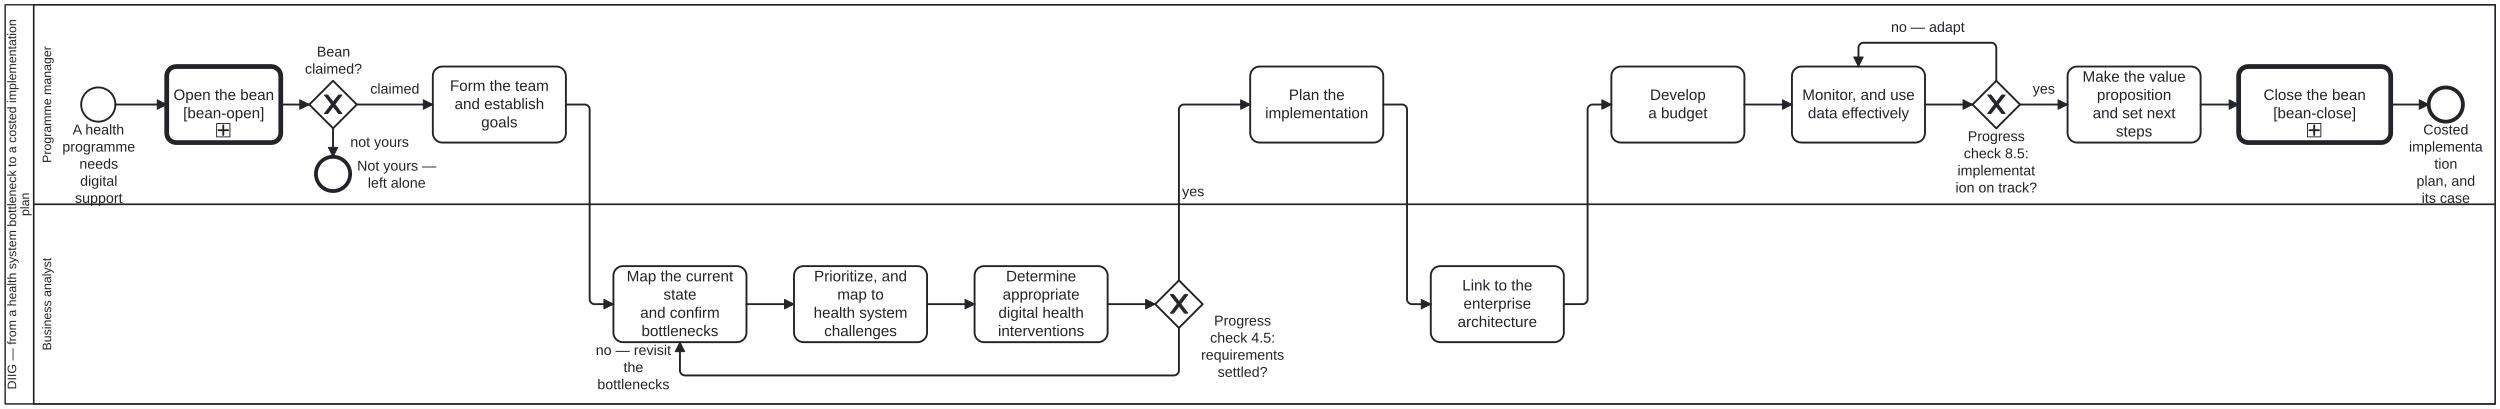
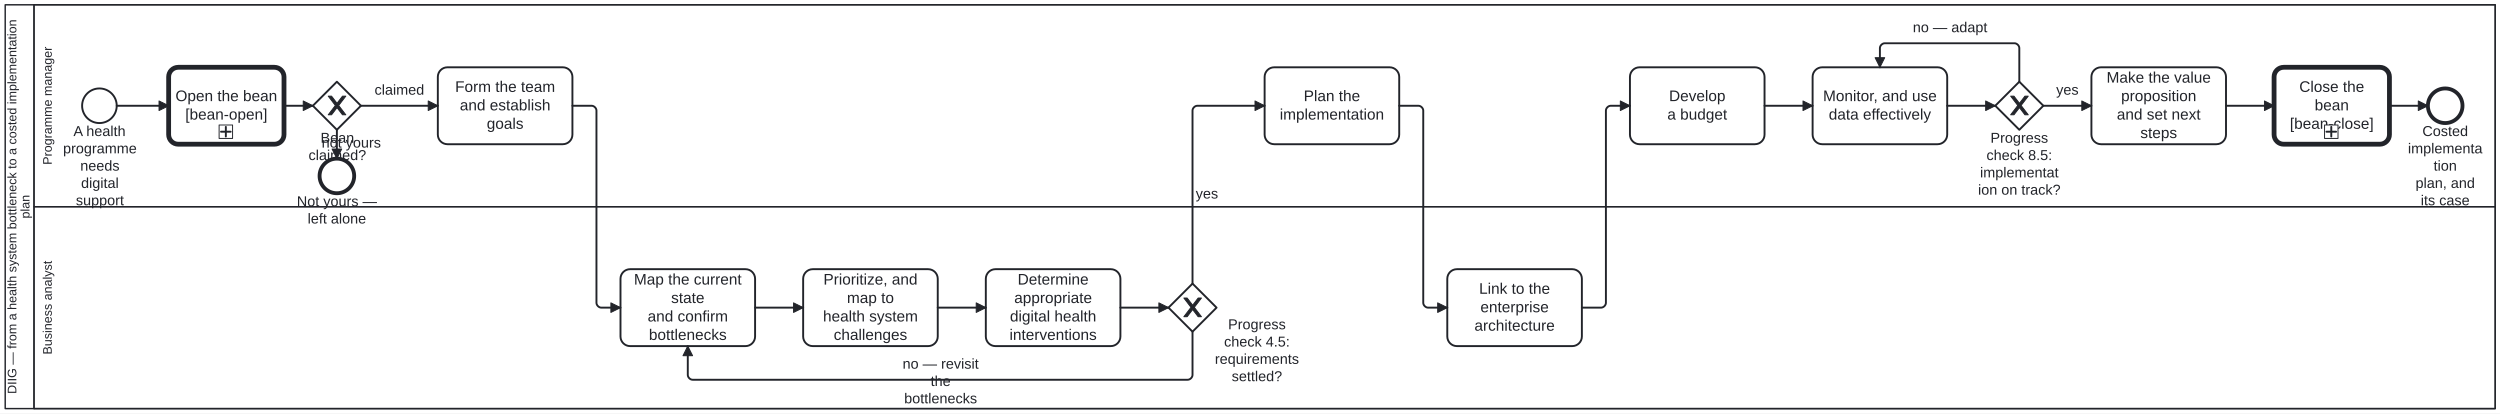
- <svg xmlns="http://www.w3.org/2000/svg" width="100%" style="max-width:100%;height:auto" viewBox="154.587 75 2630.413 430" version="1.1">
-   <rect x="154.587" y="75" width="2630.413" height="430" fill="#ffffff" />
+ <svg xmlns="http://www.w3.org/2000/svg" width="100%" style="max-width:100%;height:auto" viewBox="154.587 75 2600.413 430" version="1.1">
+   <rect x="154.587" y="75" width="2600.413" height="430" fill="#ffffff" />
  <g class="djs-group">
    <g class="djs-element djs-shape" data-element-id="Participant_Process_DIIG" style="display: block;" transform="matrix(1 0 0 1 160 80)">
      <g class="djs-visual">
-         <rect x="0" y="0" width="2620" height="420" rx="0" ry="0" style="stroke-linecap: round; stroke-linejoin: round; stroke: rgb(34, 36, 42); stroke-width: 1.5px; fill: white; fill-opacity: 0.95;" />
+         <rect x="0" y="0" width="2590" height="420" rx="0" ry="0" style="stroke-linecap: round; stroke-linejoin: round; stroke: rgb(34, 36, 42); stroke-width: 1.5px; fill: white; fill-opacity: 0.95;" />
        <path style="fill: none; stroke-linecap: round; stroke-linejoin: round; stroke: rgb(34, 36, 42); stroke-width: 1.5px;" d="M30,0L30,420" />
        <text lineHeight="1.05" class="djs-label" transform="matrix(-1.83697e-16 -1 1 -1.83697e-16 0 420)" style="font-family: Arial, sans-serif; font-size: 13px; font-weight: normal; fill: rgb(34, 36, 42);">
          <tspan x="15.273" y="11.588">DIIG — from a health system bottleneck to a costed implementation </tspan>
          <tspan x="197.711" y="25.238">plan</tspan>
        </text>
      </g>
-       <rect class="djs-hit djs-hit-all" x="0" y="0" width="2620" height="420" style="fill: none; stroke-opacity: 0; stroke: white; stroke-width: 15px;" />
+       <rect class="djs-hit djs-hit-all" x="0" y="0" width="2590" height="420" style="fill: none; stroke-opacity: 0; stroke: white; stroke-width: 15px;" />
    </g>
    <g class="djs-children">
      <g class="djs-group">
        <g class="djs-element djs-shape" data-element-id="Lane_BusinessAnalyst" style="display: block;" transform="matrix(1 0 0 1 190 290)">
          <g class="djs-visual">
-             <rect x="0" y="0" width="2590" height="210" rx="0" ry="0" style="stroke-linecap: round; stroke-linejoin: round; stroke: rgb(34, 36, 42); stroke-width: 1.5px; fill: white; fill-opacity: 0.25;" />
+             <rect x="0" y="0" width="2560" height="210" rx="0" ry="0" style="stroke-linecap: round; stroke-linejoin: round; stroke: rgb(34, 36, 42); stroke-width: 1.5px; fill: white; fill-opacity: 0.25;" />
            <text lineHeight="1.05" class="djs-label" transform="matrix(-1.83697e-16 -1 1 -1.83697e-16 0 210)" style="font-family: Arial, sans-serif; font-size: 13px; font-weight: normal; fill: rgb(34, 36, 42);">
              <tspan x="56.225" y="18.413">Business analyst</tspan>
            </text>
          </g>
-           <rect class="djs-hit djs-hit-all" x="0" y="0" width="2590" height="210" style="fill: none; stroke-opacity: 0; stroke: white; stroke-width: 15px;" />
+           <rect class="djs-hit djs-hit-all" x="0" y="0" width="2560" height="210" style="fill: none; stroke-opacity: 0; stroke: white; stroke-width: 15px;" />
        </g>
      </g>
      <g class="djs-group">
        <g class="djs-element djs-shape" data-element-id="Lane_ProgrammeManager" style="display: block;" transform="matrix(1 0 0 1 190 80)">
          <g class="djs-visual">
-             <rect x="0" y="0" width="2590" height="210" rx="0" ry="0" style="stroke-linecap: round; stroke-linejoin: round; stroke: rgb(34, 36, 42); stroke-width: 1.5px; fill: white; fill-opacity: 0.25;" />
+             <rect x="0" y="0" width="2560" height="210" rx="0" ry="0" style="stroke-linecap: round; stroke-linejoin: round; stroke: rgb(34, 36, 42); stroke-width: 1.5px; fill: white; fill-opacity: 0.25;" />
            <text lineHeight="1.05" class="djs-label" transform="matrix(-1.83697e-16 -1 1 -1.83697e-16 0 210)" style="font-family: Arial, sans-serif; font-size: 13px; font-weight: normal; fill: rgb(34, 36, 42);">
              <tspan x="43.586" y="18.413">Programme manager</tspan>
            </text>
          </g>
-           <rect class="djs-hit djs-hit-all" x="0" y="0" width="2590" height="210" style="fill: none; stroke-opacity: 0; stroke: white; stroke-width: 15px;" />
+           <rect class="djs-hit djs-hit-all" x="0" y="0" width="2560" height="210" style="fill: none; stroke-opacity: 0; stroke: white; stroke-width: 15px;" />
        </g>
      </g>
      <g class="djs-group">
        <g class="djs-element djs-shape" data-element-id="Start_Process_DIIG" style="display: block;" transform="matrix(1 0 0 1 240 167)">
          <g class="djs-visual">
            <circle cx="18" cy="18" r="18" style="stroke-linecap: round; stroke-linejoin: round; stroke: rgb(34, 36, 42); stroke-width: 2px; fill: white; fill-opacity: 0.95;" />
          </g>
          <rect class="djs-hit djs-hit-all" x="0" y="0" width="36" height="36" style="fill: none; stroke-opacity: 0; stroke: white; stroke-width: 15px;" />
        </g>
      </g>
      <g class="djs-group">
        <g class="djs-element djs-shape" data-element-id="Start_Process_DIIG_label" style="display: block;" transform="matrix(1 0 0 1 216 203)">
          <g class="djs-visual">
            <text lineHeight="1.2" class="djs-label" style="font-family: Arial, sans-serif; font-size: 15px; font-weight: normal; fill: rgb(34, 36, 42);">
              <tspan x="14.979" y="13.5">A health </tspan>
              <tspan x="4.154" y="31.5">programme</tspan>
              <tspan x="22.065" y="49.5">needs </tspan>
              <tspan x="22.904" y="67.5">digital </tspan>
              <tspan x="17.484" y="85.5">support</tspan>
            </text>
          </g>
          <rect class="djs-hit djs-hit-all" x="0" y="0" width="85" height="72" style="fill: none; stroke-opacity: 0; stroke: white; stroke-width: 15px;" />
        </g>
      </g>
      <g class="djs-group">
        <g class="djs-element djs-shape" data-element-id="A_FormTeam" style="display: block;" transform="matrix(1 0 0 1 610 145)">
          <g class="djs-visual">
            <rect x="0" y="0" width="140" height="80" rx="10" ry="10" style="stroke-linecap: round; stroke-linejoin: round; stroke: rgb(34, 36, 42); stroke-width: 2px; fill: white; fill-opacity: 0.95;" />
            <text lineHeight="1.2" class="djs-label" style="font-family: Arial, sans-serif; font-size: 16px; font-weight: normal; fill: rgb(34, 36, 42);">
              <tspan x="17.984" y="25.6">Form the team</tspan>
              <tspan x="22.855" y="44.8">and establish </tspan>
              <tspan x="50.875" y="64">goals</tspan>
            </text>
          </g>
          <rect class="djs-hit djs-hit-all" x="0" y="0" width="140" height="80" style="fill: none; stroke-opacity: 0; stroke: white; stroke-width: 15px;" />
        </g>
      </g>
      <g class="djs-group">
        <g class="djs-element djs-shape" data-element-id="A_MapCurrentState" style="display: block;" transform="matrix(1 0 0 1 800 355)">
          <g class="djs-visual">
            <rect x="0" y="0" width="140" height="80" rx="10" ry="10" style="stroke-linecap: round; stroke-linejoin: round; stroke: rgb(34, 36, 42); stroke-width: 2px; fill: white; fill-opacity: 0.95;" />
            <text lineHeight="1.2" class="djs-label" style="font-family: Arial, sans-serif; font-size: 16px; font-weight: normal; fill: rgb(34, 36, 42);">
              <tspan x="13.973" y="16">Map the current </tspan>
              <tspan x="52.656" y="35.2">state</tspan>
              <tspan x="28.203" y="54.4">and confirm </tspan>
              <tspan x="29.531" y="73.6">bottlenecks</tspan>
            </text>
          </g>
          <rect class="djs-hit djs-hit-all" x="0" y="0" width="140" height="80" style="fill: none; stroke-opacity: 0; stroke: white; stroke-width: 15px;" />
        </g>
      </g>
      <g class="djs-group">
        <g class="djs-element djs-shape" data-element-id="A_PrioritizeBottlenecks" style="display: block;" transform="matrix(1 0 0 1 990 355)">
          <g class="djs-visual">
            <rect x="0" y="0" width="140" height="80" rx="10" ry="10" style="stroke-linecap: round; stroke-linejoin: round; stroke: rgb(34, 36, 42); stroke-width: 2px; fill: white; fill-opacity: 0.95;" />
            <text lineHeight="1.2" class="djs-label" style="font-family: Arial, sans-serif; font-size: 16px; font-weight: normal; fill: rgb(34, 36, 42);">
              <tspan x="21.09" y="16">Prioritize, and </tspan>
              <tspan x="45.543" y="35.2">map to</tspan>
              <tspan x="20.645" y="54.4">health system </tspan>
              <tspan x="31.75" y="73.6">challenges</tspan>
            </text>
          </g>
          <rect class="djs-hit djs-hit-all" x="0" y="0" width="140" height="80" style="fill: none; stroke-opacity: 0; stroke: white; stroke-width: 15px;" />
        </g>
      </g>
      <g class="djs-group">
        <g class="djs-element djs-shape" data-element-id="A_DetermineInterventions" style="display: block;" transform="matrix(1 0 0 1 1180 355)">
          <g class="djs-visual">
            <rect x="0" y="0" width="140" height="80" rx="10" ry="10" style="stroke-linecap: round; stroke-linejoin: round; stroke: rgb(34, 36, 42); stroke-width: 2px; fill: white; fill-opacity: 0.95;" />
            <text lineHeight="1.2" class="djs-label" style="font-family: Arial, sans-serif; font-size: 16px; font-weight: normal; fill: rgb(34, 36, 42);">
              <tspan x="33.098" y="16">Determine </tspan>
              <tspan x="29.527" y="35.2">appropriate</tspan>
              <tspan x="25.078" y="54.4">digital health </tspan>
              <tspan x="24.641" y="73.6">interventions</tspan>
            </text>
          </g>
          <rect class="djs-hit djs-hit-all" x="0" y="0" width="140" height="80" style="fill: none; stroke-opacity: 0; stroke: white; stroke-width: 15px;" />
        </g>
      </g>
      <g class="djs-group">
        <g class="djs-element djs-shape" data-element-id="GW_ProgressCheck4" style="display: block;" transform="matrix(1 0 0 1 1370 370)">
          <g class="djs-visual">
            <polygon points="25,0 50,25 25,50 0,25" style="stroke-linecap: round; stroke-linejoin: round; stroke: rgb(34, 36, 42); stroke-width: 2px; fill: white; fill-opacity: 0.95;" />
            <path d="m 16,15 7.429,9.714 -7.429,9.714 3.429,0 5.714,-7.464 5.714,7.464 3.429,0 -7.429,-9.714 7.429,-9.714 -3.429,0 -5.714,7.464 -5.714,-7.464 -3.429,0 z" style="fill: rgb(34, 36, 42); stroke-linecap: round; stroke-linejoin: round; stroke: rgb(34, 36, 42); stroke-width: 1px;" />
          </g>
          <rect class="djs-hit djs-hit-all" x="0" y="0" width="50" height="50" style="fill: none; stroke-opacity: 0; stroke: white; stroke-width: 15px;" />
        </g>
      </g>
      <g class="djs-group">
        <g class="djs-element djs-shape" data-element-id="GW_ProgressCheck4_label" style="display: block;" transform="matrix(1 0 0 1 1418 404)">
          <g class="djs-visual">
            <text lineHeight="1.2" class="djs-label" style="font-family: Arial, sans-serif; font-size: 15px; font-weight: normal; fill: rgb(34, 36, 42);">
              <tspan x="13.989" y="13.5">Progress </tspan>
              <tspan x="9.814" y="31.5">check 4.5:</tspan>
              <tspan x="0.23" y="49.5">requirements</tspan>
              <tspan x="17.732" y="67.5">settled?</tspan>
            </text>
          </g>
          <rect class="djs-hit djs-hit-all" x="0" y="0" width="88" height="72" style="fill: none; stroke-opacity: 0; stroke: white; stroke-width: 15px;" />
        </g>
      </g>
      <g class="djs-group">
        <g class="djs-element djs-shape" data-element-id="A_PlanImplementation" style="display: block;" transform="matrix(1 0 0 1 1470 145)">
          <g class="djs-visual">
            <rect x="0" y="0" width="140" height="80" rx="10" ry="10" style="stroke-linecap: round; stroke-linejoin: round; stroke: rgb(34, 36, 42); stroke-width: 2px; fill: white; fill-opacity: 0.95;" />
            <text lineHeight="1.2" class="djs-label" style="font-family: Arial, sans-serif; font-size: 16px; font-weight: normal; fill: rgb(34, 36, 42);">
              <tspan x="40.645" y="35.2">Plan the</tspan>
              <tspan x="15.75" y="54.4">implementation</tspan>
            </text>
          </g>
          <rect class="djs-hit djs-hit-all" x="0" y="0" width="140" height="80" style="fill: none; stroke-opacity: 0; stroke: white; stroke-width: 15px;" />
        </g>
      </g>
      <g class="djs-group">
        <g class="djs-element djs-shape" data-element-id="A_LinkEnterpriseArchitecture" style="display: block;" transform="matrix(1 0 0 1 1660 355)">
          <g class="djs-visual">
            <rect x="0" y="0" width="140" height="80" rx="10" ry="10" style="stroke-linecap: round; stroke-linejoin: round; stroke: rgb(34, 36, 42); stroke-width: 2px; fill: white; fill-opacity: 0.95;" />
            <text lineHeight="1.2" class="djs-label" style="font-family: Arial, sans-serif; font-size: 16px; font-weight: normal; fill: rgb(34, 36, 42);">
              <tspan x="33.086" y="25.6">Link to the </tspan>
              <tspan x="34.426" y="44.8">enterprise</tspan>
              <tspan x="28.203" y="64">architecture</tspan>
            </text>
          </g>
          <rect class="djs-hit djs-hit-all" x="0" y="0" width="140" height="80" style="fill: none; stroke-opacity: 0; stroke: white; stroke-width: 15px;" />
        </g>
      </g>
      <g class="djs-group">
        <g class="djs-element djs-shape" data-element-id="A_DevelopBudget" style="display: block;" transform="matrix(1 0 0 1 1850 145)">
          <g class="djs-visual">
            <rect x="0" y="0" width="140" height="80" rx="10" ry="10" style="stroke-linecap: round; stroke-linejoin: round; stroke: rgb(34, 36, 42); stroke-width: 2px; fill: white; fill-opacity: 0.95;" />
            <text lineHeight="1.2" class="djs-label" style="font-family: Arial, sans-serif; font-size: 16px; font-weight: normal; fill: rgb(34, 36, 42);">
              <tspan x="40.648" y="35.2">Develop</tspan>
              <tspan x="38.859" y="54.4">a budget</tspan>
            </text>
          </g>
          <rect class="djs-hit djs-hit-all" x="0" y="0" width="140" height="80" style="fill: none; stroke-opacity: 0; stroke: white; stroke-width: 15px;" />
        </g>
      </g>
      <g class="djs-group">
        <g class="djs-element djs-shape" data-element-id="A_MonitorAndUseData" style="display: block;" transform="matrix(1 0 0 1 2040 145)">
          <g class="djs-visual">
            <rect x="0" y="0" width="140" height="80" rx="10" ry="10" style="stroke-linecap: round; stroke-linejoin: round; stroke: rgb(34, 36, 42); stroke-width: 2px; fill: white; fill-opacity: 0.95;" />
            <text lineHeight="1.2" class="djs-label" style="font-family: Arial, sans-serif; font-size: 16px; font-weight: normal; fill: rgb(34, 36, 42);">
              <tspan x="10.852" y="35.2">Monitor, and use</tspan>
              <tspan x="16.781" y="54.4">data effectively</tspan>
            </text>
          </g>
          <rect class="djs-hit djs-hit-all" x="0" y="0" width="140" height="80" style="fill: none; stroke-opacity: 0; stroke: white; stroke-width: 15px;" />
        </g>
      </g>
      <g class="djs-group">
        <g class="djs-element djs-shape" data-element-id="GW_ProgressCheck8" style="display: block;" transform="matrix(1 0 0 1 2230 160)">
          <g class="djs-visual">
            <polygon points="25,0 50,25 25,50 0,25" style="stroke-linecap: round; stroke-linejoin: round; stroke: rgb(34, 36, 42); stroke-width: 2px; fill: white; fill-opacity: 0.95;" />
            <path d="m 16,15 7.429,9.714 -7.429,9.714 3.429,0 5.714,-7.464 5.714,7.464 3.429,0 -7.429,-9.714 7.429,-9.714 -3.429,0 -5.714,7.464 -5.714,-7.464 -3.429,0 z" style="fill: rgb(34, 36, 42); stroke-linecap: round; stroke-linejoin: round; stroke: rgb(34, 36, 42); stroke-width: 1px;" />
          </g>
          <rect class="djs-hit djs-hit-all" x="0" y="0" width="50" height="50" style="fill: none; stroke-opacity: 0; stroke: white; stroke-width: 15px;" />
        </g>
      </g>
      <g class="djs-group">
        <g class="djs-element djs-shape" data-element-id="GW_ProgressCheck8_label" style="display: block;" transform="matrix(1 0 0 1 2212 210)">
          <g class="djs-visual">
            <text lineHeight="1.2" class="djs-label" style="font-family: Arial, sans-serif; font-size: 15px; font-weight: normal; fill: rgb(34, 36, 42);">
              <tspan x="12.989" y="13.5">Progress </tspan>
              <tspan x="8.814" y="31.5">check 8.5:</tspan>
              <tspan x="2.149" y="49.5">implementat</tspan>
              <tspan x="0.058" y="67.5">ion on track?</tspan>
            </text>
          </g>
          <rect class="djs-hit djs-hit-all" x="0" y="0" width="86" height="72" style="fill: none; stroke-opacity: 0; stroke: white; stroke-width: 15px;" />
        </g>
      </g>
      <g class="djs-group">
        <g class="djs-element djs-shape" data-element-id="A_ValueProposition" style="display: block;" transform="matrix(1 0 0 1 2330 145)">
          <g class="djs-visual">
            <rect x="0" y="0" width="140" height="80" rx="10" ry="10" style="stroke-linecap: round; stroke-linejoin: round; stroke: rgb(34, 36, 42); stroke-width: 2px; fill: white; fill-opacity: 0.95;" />
            <text lineHeight="1.2" class="djs-label" style="font-family: Arial, sans-serif; font-size: 16px; font-weight: normal; fill: rgb(34, 36, 42);">
              <tspan x="15.746" y="16">Make the value </tspan>
              <tspan x="30.863" y="35.2">proposition</tspan>
              <tspan x="26.414" y="54.4">and set next </tspan>
              <tspan x="50.879" y="73.6">steps</tspan>
            </text>
          </g>
          <rect class="djs-hit djs-hit-all" x="0" y="0" width="140" height="80" style="fill: none; stroke-opacity: 0; stroke: white; stroke-width: 15px;" />
        </g>
      </g>
      <g class="djs-group">
-         <g class="djs-element djs-shape" data-element-id="End_Process_DIIG" style="display: block;" transform="matrix(1 0 0 1 2710 167)">
+         <g class="djs-element djs-shape" data-element-id="End_Process_DIIG" style="display: block;" transform="matrix(1 0 0 1 2680 167)">
          <g class="djs-visual">
            <circle cx="18" cy="18" r="18" style="stroke-linecap: round; stroke-linejoin: round; stroke: rgb(34, 36, 42); stroke-width: 4px; fill: white; fill-opacity: 0.95;" />
          </g>
          <rect class="djs-hit djs-hit-all" x="0" y="0" width="36" height="36" style="fill: none; stroke-opacity: 0; stroke: white; stroke-width: 15px;" />
        </g>
      </g>
      <g class="djs-group">
-         <g class="djs-element djs-shape" data-element-id="End_Process_DIIG_label" style="display: block;" transform="matrix(1 0 0 1 2687 203)">
+         <g class="djs-element djs-shape" data-element-id="End_Process_DIIG_label" style="display: block;" transform="matrix(1 0 0 1 2657 203)">
          <g class="djs-visual">
            <text lineHeight="1.2" class="djs-label" style="font-family: Arial, sans-serif; font-size: 15px; font-weight: normal; fill: rgb(34, 36, 42);">
              <tspan x="17.237" y="13.5">Costed </tspan>
              <tspan x="2.233" y="31.5">implementa</tspan>
              <tspan x="28.908" y="49.5">tion</tspan>
              <tspan x="10.139" y="67.5">plan, and </tspan>
              <tspan x="15.574" y="85.5">its case</tspan>
            </text>
          </g>
          <rect class="djs-hit djs-hit-all" x="0" y="0" width="82" height="90" style="fill: none; stroke-opacity: 0; stroke: white; stroke-width: 15px;" />
        </g>
      </g>
      <g class="djs-group">
        <g class="djs-element djs-shape" data-element-id="Call_BeanOpen" style="display: block;" transform="matrix(1 0 0 1 330 145)">
          <g class="djs-visual">
            <rect x="0" y="0" width="120" height="80" rx="10" ry="10" style="stroke-linecap: round; stroke-linejoin: round; stroke: rgb(34, 36, 42); stroke-width: 5px; fill: white; fill-opacity: 0.95;" />
            <text lineHeight="1.2" class="djs-label" style="font-family: Arial, sans-serif; font-size: 16px; font-weight: normal; fill: rgb(34, 36, 42);">
              <tspan x="7.066" y="35.2">Open the bean</tspan>
              <tspan x="17.297" y="54.4">[bean-open]</tspan>
            </text>
            <rect x="0" y="0" width="14" height="14" rx="0" ry="0" style="stroke-linecap: round; stroke-linejoin: round; stroke: rgb(34, 36, 42); stroke-width: 1px; fill: white;" transform="matrix(1 0 0 1 52.5 60)" />
            <path data-marker="sub-process" d="m52.5,60 m 7,2 l 0,10 m -5,-5 l 10,0" style="fill: white; stroke-linecap: round; stroke-linejoin: round; stroke: rgb(34, 36, 42); stroke-width: 2px;" />
          </g>
          <rect class="djs-hit djs-hit-all" x="0" y="0" width="120" height="80" style="fill: none; stroke-opacity: 0; stroke: white; stroke-width: 15px;" />
        </g>
      </g>
      <g class="djs-group">
        <g class="djs-element djs-shape" data-element-id="GW_BeanYours" style="display: block;" transform="matrix(1 0 0 1 480 160)">
          <g class="djs-visual">
            <polygon points="25,0 50,25 25,50 0,25" style="stroke-linecap: round; stroke-linejoin: round; stroke: rgb(34, 36, 42); stroke-width: 2px; fill: white; fill-opacity: 0.95;" />
            <path d="m 16,15 7.429,9.714 -7.429,9.714 3.429,0 5.714,-7.464 5.714,7.464 3.429,0 -7.429,-9.714 7.429,-9.714 -3.429,0 -5.714,7.464 -5.714,-7.464 -3.429,0 z" style="fill: rgb(34, 36, 42); stroke-linecap: round; stroke-linejoin: round; stroke: rgb(34, 36, 42); stroke-width: 1px;" />
          </g>
          <rect class="djs-hit djs-hit-all" x="0" y="0" width="50" height="50" style="fill: none; stroke-opacity: 0; stroke: white; stroke-width: 15px;" />
        </g>
      </g>
      <g class="djs-group">
-         <g class="djs-element djs-shape" data-element-id="GW_BeanYours_label" style="display: block;" transform="matrix(1 0 0 1 475 121)">
+         <g class="djs-element djs-shape" data-element-id="GW_BeanYours_label" style="display: block;" transform="matrix(1 0 0 1 475 210)">
          <g class="djs-visual">
            <text lineHeight="1.2" class="djs-label" style="font-family: Arial, sans-serif; font-size: 15px; font-weight: normal; fill: rgb(34, 36, 42);">
              <tspan x="12.984" y="13.5">Bean </tspan>
              <tspan x="0.485" y="31.5">claimed?</tspan>
            </text>
          </g>
          <rect class="djs-hit djs-hit-all" x="0" y="0" width="61" height="36" style="fill: none; stroke-opacity: 0; stroke: white; stroke-width: 15px;" />
        </g>
      </g>
      <g class="djs-group">
        <g class="djs-element djs-shape" data-element-id="End_BeanNotYours" style="display: block;" transform="matrix(1 0 0 1 487 240)">
          <g class="djs-visual">
            <circle cx="18" cy="18" r="18" style="stroke-linecap: round; stroke-linejoin: round; stroke: rgb(34, 36, 42); stroke-width: 4px; fill: white; fill-opacity: 0.95;" />
          </g>
          <rect class="djs-hit djs-hit-all" x="0" y="0" width="36" height="36" style="fill: none; stroke-opacity: 0; stroke: white; stroke-width: 15px;" />
        </g>
      </g>
      <g class="djs-group">
-         <g class="djs-element djs-shape" data-element-id="End_BeanNotYours_label" style="display: block;" transform="matrix(1 0 0 1 530 241)">
+         <g class="djs-element djs-shape" data-element-id="End_BeanNotYours_label" style="display: block;" transform="matrix(1 0 0 1 463 276)">
          <g class="djs-visual">
            <text lineHeight="1.2" class="djs-label" style="font-family: Arial, sans-serif; font-size: 15px; font-weight: normal; fill: rgb(34, 36, 42);">
              <tspan x="0.322" y="13.5">Not yours —</tspan>
              <tspan x="11.561" y="31.5">left alone</tspan>
            </text>
          </g>
          <rect class="djs-hit djs-hit-all" x="0" y="0" width="84" height="36" style="fill: none; stroke-opacity: 0; stroke: white; stroke-width: 15px;" />
        </g>
      </g>
      <g class="djs-group">
-         <g class="djs-element djs-shape" data-element-id="Call_BeanClose" style="display: block;" transform="matrix(1 0 0 1 2510 145)">
-           <g class="djs-visual">
-             <rect x="0" y="0" width="160" height="80" rx="10" ry="10" style="stroke-linecap: round; stroke-linejoin: round; stroke: rgb(34, 36, 42); stroke-width: 5px; fill: white; fill-opacity: 0.95;" />
-             <text lineHeight="1.2" class="djs-label" style="font-family: Arial, sans-serif; font-size: 16px; font-weight: normal; fill: rgb(34, 36, 42);">
-               <tspan x="26.184" y="35.2">Close the bean</tspan>
-               <tspan x="36.418" y="54.4">[bean-close]</tspan>
-             </text>
-             <rect x="0" y="0" width="14" height="14" rx="0" ry="0" style="stroke-linecap: round; stroke-linejoin: round; stroke: rgb(34, 36, 42); stroke-width: 1px; fill: white;" transform="matrix(1 0 0 1 72.5 60)" />
-             <path data-marker="sub-process" d="m72.5,60 m 7,2 l 0,10 m -5,-5 l 10,0" style="fill: white; stroke-linecap: round; stroke-linejoin: round; stroke: rgb(34, 36, 42); stroke-width: 2px;" />
-           </g>
-           <rect class="djs-hit djs-hit-all" x="0" y="0" width="160" height="80" style="fill: none; stroke-opacity: 0; stroke: white; stroke-width: 15px;" />
+         <g class="djs-element djs-shape" data-element-id="Call_BeanClose" style="display: block;" transform="matrix(1 0 0 1 2520 145)">
+           <g class="djs-visual">
+             <rect x="0" y="0" width="120" height="80" rx="10" ry="10" style="stroke-linecap: round; stroke-linejoin: round; stroke: rgb(34, 36, 42); stroke-width: 5px; fill: white; fill-opacity: 0.95;" />
+             <text lineHeight="1.2" class="djs-label" style="font-family: Arial, sans-serif; font-size: 16px; font-weight: normal; fill: rgb(34, 36, 42);">
+               <tspan x="26.203" y="25.6">Close the </tspan>
+               <tspan x="42.203" y="44.8">bean</tspan>
+               <tspan x="16.418" y="64">[bean-close]</tspan>
+             </text>
+             <rect x="0" y="0" width="14" height="14" rx="0" ry="0" style="stroke-linecap: round; stroke-linejoin: round; stroke: rgb(34, 36, 42); stroke-width: 1px; fill: white;" transform="matrix(1 0 0 1 52.5 60)" />
+             <path data-marker="sub-process" d="m52.5,60 m 7,2 l 0,10 m -5,-5 l 10,0" style="fill: white; stroke-linecap: round; stroke-linejoin: round; stroke: rgb(34, 36, 42); stroke-width: 2px;" />
+           </g>
+           <rect class="djs-hit djs-hit-all" x="0" y="0" width="120" height="80" style="fill: none; stroke-opacity: 0; stroke: white; stroke-width: 15px;" />
        </g>
      </g>
      <g class="djs-group">
        <g class="djs-element djs-connection" data-element-id="SF_DIIG_01" style="display: block;">
          <g class="djs-visual">
            <defs>
              <marker id="bpmn-marker-1" viewBox="0 0 20 20" refX="11" refY="10" markerWidth="10" markerHeight="10" orient="auto">
                <path d="M 1 5 L 11 10 L 1 15 Z" style="stroke-linecap: round; stroke-linejoin: round; stroke: rgb(34, 36, 42); stroke-width: 1px; fill: rgb(34, 36, 42);" />
              </marker>
            </defs>
            <path data-corner-radius="5" style="fill: none; stroke-linecap: round; stroke-linejoin: round; stroke: rgb(34, 36, 42); stroke-width: 2px; marker-end: url('#bpmn-marker-1');" d="M276,185L330,185" />
          </g>
          <path d="M276,185L330,185" class="djs-hit djs-hit-stroke" style="fill: none; stroke-opacity: 0; stroke: white; stroke-width: 15px;" />
        </g>
      </g>
      <g class="djs-group">
        <g class="djs-element djs-connection" data-element-id="SF_DIIG_02" style="display: block;">
          <g class="djs-visual">
            <defs>
              <marker id="bpmn-marker-2" viewBox="0 0 20 20" refX="11" refY="10" markerWidth="10" markerHeight="10" orient="auto">
                <path d="M 1 5 L 11 10 L 1 15 Z" style="stroke-linecap: round; stroke-linejoin: round; stroke: rgb(34, 36, 42); stroke-width: 1px; fill: rgb(34, 36, 42);" />
              </marker>
            </defs>
            <path data-corner-radius="5" style="fill: none; stroke-linecap: round; stroke-linejoin: round; stroke: rgb(34, 36, 42); stroke-width: 2px; marker-end: url('#bpmn-marker-2');" d="M750,185L770,185C772.5,185,775,187.5,775,190L775,390C775,392.5,777.5,395,780,395L800,395" />
          </g>
          <path d="M750,185L775,185L775,395L800,395" class="djs-hit djs-hit-stroke" style="fill: none; stroke-opacity: 0; stroke: white; stroke-width: 15px;" />
        </g>
      </g>
      <g class="djs-group">
        <g class="djs-element djs-connection" data-element-id="SF_DIIG_03" style="display: block;">
          <g class="djs-visual">
            <defs>
              <marker id="bpmn-marker-3" viewBox="0 0 20 20" refX="11" refY="10" markerWidth="10" markerHeight="10" orient="auto">
                <path d="M 1 5 L 11 10 L 1 15 Z" style="stroke-linecap: round; stroke-linejoin: round; stroke: rgb(34, 36, 42); stroke-width: 1px; fill: rgb(34, 36, 42);" />
              </marker>
            </defs>
            <path data-corner-radius="5" style="fill: none; stroke-linecap: round; stroke-linejoin: round; stroke: rgb(34, 36, 42); stroke-width: 2px; marker-end: url('#bpmn-marker-3');" d="M940,395L990,395" />
          </g>
          <path d="M940,395L990,395" class="djs-hit djs-hit-stroke" style="fill: none; stroke-opacity: 0; stroke: white; stroke-width: 15px;" />
        </g>
      </g>
      <g class="djs-group">
        <g class="djs-element djs-connection" data-element-id="SF_DIIG_04" style="display: block;">
          <g class="djs-visual">
            <defs>
              <marker id="bpmn-marker-4" viewBox="0 0 20 20" refX="11" refY="10" markerWidth="10" markerHeight="10" orient="auto">
                <path d="M 1 5 L 11 10 L 1 15 Z" style="stroke-linecap: round; stroke-linejoin: round; stroke: rgb(34, 36, 42); stroke-width: 1px; fill: rgb(34, 36, 42);" />
              </marker>
            </defs>
            <path data-corner-radius="5" style="fill: none; stroke-linecap: round; stroke-linejoin: round; stroke: rgb(34, 36, 42); stroke-width: 2px; marker-end: url('#bpmn-marker-4');" d="M1130,395L1180,395" />
          </g>
          <path d="M1130,395L1180,395" class="djs-hit djs-hit-stroke" style="fill: none; stroke-opacity: 0; stroke: white; stroke-width: 15px;" />
        </g>
      </g>
      <g class="djs-group">
        <g class="djs-element djs-connection" data-element-id="SF_DIIG_05" style="display: block;">
          <g class="djs-visual">
            <defs>
              <marker id="bpmn-marker-5" viewBox="0 0 20 20" refX="11" refY="10" markerWidth="10" markerHeight="10" orient="auto">
                <path d="M 1 5 L 11 10 L 1 15 Z" style="stroke-linecap: round; stroke-linejoin: round; stroke: rgb(34, 36, 42); stroke-width: 1px; fill: rgb(34, 36, 42);" />
              </marker>
            </defs>
            <path data-corner-radius="5" style="fill: none; stroke-linecap: round; stroke-linejoin: round; stroke: rgb(34, 36, 42); stroke-width: 2px; marker-end: url('#bpmn-marker-5');" d="M1320,395L1370,395" />
          </g>
          <path d="M1320,395L1370,395" class="djs-hit djs-hit-stroke" style="fill: none; stroke-opacity: 0; stroke: white; stroke-width: 15px;" />
        </g>
      </g>
      <g class="djs-group">
        <g class="djs-element djs-connection" data-element-id="SF_DIIG_06" style="display: block;">
          <g class="djs-visual">
            <defs>
              <marker id="bpmn-marker-6" viewBox="0 0 20 20" refX="11" refY="10" markerWidth="10" markerHeight="10" orient="auto">
                <path d="M 1 5 L 11 10 L 1 15 Z" style="stroke-linecap: round; stroke-linejoin: round; stroke: rgb(34, 36, 42); stroke-width: 1px; fill: rgb(34, 36, 42);" />
              </marker>
            </defs>
            <path data-corner-radius="5" style="fill: none; stroke-linecap: round; stroke-linejoin: round; stroke: rgb(34, 36, 42); stroke-width: 2px; marker-end: url('#bpmn-marker-6');" d="M1395,420L1395,465C1395,467.5,1392.5,470,1390,470L875,470C872.5,470,870,467.5,870,465L870,435" />
          </g>
          <path d="M1395,420L1395,470L870,470L870,435" class="djs-hit djs-hit-stroke" style="fill: none; stroke-opacity: 0; stroke: white; stroke-width: 15px;" />
        </g>
      </g>
      <g class="djs-group">
-         <g class="djs-element djs-shape" data-element-id="SF_DIIG_06_label" style="display: block;" transform="matrix(1 0 0 1 781 435)">
+         <g class="djs-element djs-shape" data-element-id="SF_DIIG_06_label" style="display: block;" transform="matrix(1 0 0 1 1093 445)">
          <g class="djs-visual">
            <text lineHeight="1.2" class="djs-label" style="font-family: Arial, sans-serif; font-size: 15px; font-weight: normal; fill: rgb(34, 36, 42);">
              <tspan x="0.405" y="13.5">no — revisit</tspan>
              <tspan x="29.574" y="31.5">the </tspan>
              <tspan x="2.061" y="49.5">bottlenecks</tspan>
            </text>
          </g>
          <rect class="djs-hit djs-hit-all" x="0" y="0" width="80" height="54" style="fill: none; stroke-opacity: 0; stroke: white; stroke-width: 15px;" />
        </g>
      </g>
      <g class="djs-group">
        <g class="djs-element djs-connection" data-element-id="SF_DIIG_07" style="display: block;">
          <g class="djs-visual">
            <defs>
              <marker id="bpmn-marker-7" viewBox="0 0 20 20" refX="11" refY="10" markerWidth="10" markerHeight="10" orient="auto">
                <path d="M 1 5 L 11 10 L 1 15 Z" style="stroke-linecap: round; stroke-linejoin: round; stroke: rgb(34, 36, 42); stroke-width: 1px; fill: rgb(34, 36, 42);" />
              </marker>
            </defs>
            <path data-corner-radius="5" style="fill: none; stroke-linecap: round; stroke-linejoin: round; stroke: rgb(34, 36, 42); stroke-width: 2px; marker-end: url('#bpmn-marker-7');" d="M1395,370L1395,190C1395,187.5,1397.5,185,1400,185L1470,185" />
          </g>
          <path d="M1395,370L1395,185L1470,185" class="djs-hit djs-hit-stroke" style="fill: none; stroke-opacity: 0; stroke: white; stroke-width: 15px;" />
        </g>
      </g>
      <g class="djs-group">
        <g class="djs-element djs-shape" data-element-id="SF_DIIG_07_label" style="display: block;" transform="matrix(1 0 0 1 1398 268)">
          <g class="djs-visual">
            <text lineHeight="1.2" class="djs-label" style="font-family: Arial, sans-serif; font-size: 15px; font-weight: normal; fill: rgb(34, 36, 42);">
              <tspan x="0.329" y="13.5">yes</tspan>
            </text>
          </g>
          <rect class="djs-hit djs-hit-all" x="0" y="0" width="24" height="18" style="fill: none; stroke-opacity: 0; stroke: white; stroke-width: 15px;" />
        </g>
      </g>
      <g class="djs-group">
        <g class="djs-element djs-connection" data-element-id="SF_DIIG_08" style="display: block;">
          <g class="djs-visual">
            <defs>
              <marker id="bpmn-marker-8" viewBox="0 0 20 20" refX="11" refY="10" markerWidth="10" markerHeight="10" orient="auto">
                <path d="M 1 5 L 11 10 L 1 15 Z" style="stroke-linecap: round; stroke-linejoin: round; stroke: rgb(34, 36, 42); stroke-width: 1px; fill: rgb(34, 36, 42);" />
              </marker>
            </defs>
            <path data-corner-radius="5" style="fill: none; stroke-linecap: round; stroke-linejoin: round; stroke: rgb(34, 36, 42); stroke-width: 2px; marker-end: url('#bpmn-marker-8');" d="M1610,185L1630,185C1632.5,185,1635,187.5,1635,190L1635,390C1635,392.5,1637.5,395,1640,395L1660,395" />
          </g>
          <path d="M1610,185L1635,185L1635,395L1660,395" class="djs-hit djs-hit-stroke" style="fill: none; stroke-opacity: 0; stroke: white; stroke-width: 15px;" />
        </g>
      </g>
      <g class="djs-group">
        <g class="djs-element djs-connection" data-element-id="SF_DIIG_09" style="display: block;">
          <g class="djs-visual">
            <defs>
              <marker id="bpmn-marker-9" viewBox="0 0 20 20" refX="11" refY="10" markerWidth="10" markerHeight="10" orient="auto">
                <path d="M 1 5 L 11 10 L 1 15 Z" style="stroke-linecap: round; stroke-linejoin: round; stroke: rgb(34, 36, 42); stroke-width: 1px; fill: rgb(34, 36, 42);" />
              </marker>
            </defs>
            <path data-corner-radius="5" style="fill: none; stroke-linecap: round; stroke-linejoin: round; stroke: rgb(34, 36, 42); stroke-width: 2px; marker-end: url('#bpmn-marker-9');" d="M1800,395L1820,395C1822.5,395,1825,392.5,1825,390L1825,190C1825,187.5,1827.5,185,1830,185L1850,185" />
          </g>
          <path d="M1800,395L1825,395L1825,185L1850,185" class="djs-hit djs-hit-stroke" style="fill: none; stroke-opacity: 0; stroke: white; stroke-width: 15px;" />
        </g>
      </g>
      <g class="djs-group">
        <g class="djs-element djs-connection" data-element-id="SF_DIIG_10" style="display: block;">
          <g class="djs-visual">
            <defs>
              <marker id="bpmn-marker-10" viewBox="0 0 20 20" refX="11" refY="10" markerWidth="10" markerHeight="10" orient="auto">
                <path d="M 1 5 L 11 10 L 1 15 Z" style="stroke-linecap: round; stroke-linejoin: round; stroke: rgb(34, 36, 42); stroke-width: 1px; fill: rgb(34, 36, 42);" />
              </marker>
            </defs>
            <path data-corner-radius="5" style="fill: none; stroke-linecap: round; stroke-linejoin: round; stroke: rgb(34, 36, 42); stroke-width: 2px; marker-end: url('#bpmn-marker-10');" d="M1990,185L2040,185" />
          </g>
          <path d="M1990,185L2040,185" class="djs-hit djs-hit-stroke" style="fill: none; stroke-opacity: 0; stroke: white; stroke-width: 15px;" />
        </g>
      </g>
      <g class="djs-group">
        <g class="djs-element djs-connection" data-element-id="SF_DIIG_11" style="display: block;">
          <g class="djs-visual">
            <defs>
              <marker id="bpmn-marker-11" viewBox="0 0 20 20" refX="11" refY="10" markerWidth="10" markerHeight="10" orient="auto">
                <path d="M 1 5 L 11 10 L 1 15 Z" style="stroke-linecap: round; stroke-linejoin: round; stroke: rgb(34, 36, 42); stroke-width: 1px; fill: rgb(34, 36, 42);" />
              </marker>
            </defs>
            <path data-corner-radius="5" style="fill: none; stroke-linecap: round; stroke-linejoin: round; stroke: rgb(34, 36, 42); stroke-width: 2px; marker-end: url('#bpmn-marker-11');" d="M2180,185L2230,185" />
          </g>
          <path d="M2180,185L2230,185" class="djs-hit djs-hit-stroke" style="fill: none; stroke-opacity: 0; stroke: white; stroke-width: 15px;" />
        </g>
      </g>
      <g class="djs-group">
        <g class="djs-element djs-connection" data-element-id="SF_DIIG_12" style="display: block;">
          <g class="djs-visual">
            <defs>
              <marker id="bpmn-marker-12" viewBox="0 0 20 20" refX="11" refY="10" markerWidth="10" markerHeight="10" orient="auto">
                <path d="M 1 5 L 11 10 L 1 15 Z" style="stroke-linecap: round; stroke-linejoin: round; stroke: rgb(34, 36, 42); stroke-width: 1px; fill: rgb(34, 36, 42);" />
              </marker>
            </defs>
            <path data-corner-radius="5" style="fill: none; stroke-linecap: round; stroke-linejoin: round; stroke: rgb(34, 36, 42); stroke-width: 2px; marker-end: url('#bpmn-marker-12');" d="M2255,160L2255,125C2255,122.5,2252.5,120,2250,120L2115,120C2112.5,120,2110,122.5,2110,125L2110,145" />
          </g>
          <path d="M2255,160L2255,120L2110,120L2110,145" class="djs-hit djs-hit-stroke" style="fill: none; stroke-opacity: 0; stroke: white; stroke-width: 15px;" />
        </g>
      </g>
      <g class="djs-group">
        <g class="djs-element djs-shape" data-element-id="SF_DIIG_12_label" style="display: block;" transform="matrix(1 0 0 1 2144 95)">
          <g class="djs-visual">
            <text lineHeight="1.2" class="djs-label" style="font-family: Arial, sans-serif; font-size: 15px; font-weight: normal; fill: rgb(34, 36, 42);">
              <tspan x="0.222" y="13.5">no — adapt</tspan>
            </text>
          </g>
          <rect class="djs-hit djs-hit-all" x="0" y="0" width="78" height="18" style="fill: none; stroke-opacity: 0; stroke: white; stroke-width: 15px;" />
        </g>
      </g>
      <g class="djs-group">
        <g class="djs-element djs-connection" data-element-id="SF_DIIG_13" style="display: block;">
          <g class="djs-visual">
            <defs>
              <marker id="bpmn-marker-13" viewBox="0 0 20 20" refX="11" refY="10" markerWidth="10" markerHeight="10" orient="auto">
                <path d="M 1 5 L 11 10 L 1 15 Z" style="stroke-linecap: round; stroke-linejoin: round; stroke: rgb(34, 36, 42); stroke-width: 1px; fill: rgb(34, 36, 42);" />
              </marker>
            </defs>
            <path data-corner-radius="5" style="fill: none; stroke-linecap: round; stroke-linejoin: round; stroke: rgb(34, 36, 42); stroke-width: 2px; marker-end: url('#bpmn-marker-13');" d="M2280,185L2330,185" />
          </g>
          <path d="M2280,185L2330,185" class="djs-hit djs-hit-stroke" style="fill: none; stroke-opacity: 0; stroke: white; stroke-width: 15px;" />
        </g>
      </g>
      <g class="djs-group">
        <g class="djs-element djs-shape" data-element-id="SF_DIIG_13_label" style="display: block;" transform="matrix(1 0 0 1 2293 160)">
          <g class="djs-visual">
            <text lineHeight="1.2" class="djs-label" style="font-family: Arial, sans-serif; font-size: 15px; font-weight: normal; fill: rgb(34, 36, 42);">
              <tspan x="0.329" y="13.5">yes</tspan>
            </text>
          </g>
          <rect class="djs-hit djs-hit-all" x="0" y="0" width="24" height="18" style="fill: none; stroke-opacity: 0; stroke: white; stroke-width: 15px;" />
        </g>
      </g>
      <g class="djs-group">
        <g class="djs-element djs-connection" data-element-id="SF_DIIG_14" style="display: block;">
          <g class="djs-visual">
            <defs>
              <marker id="bpmn-marker-14" viewBox="0 0 20 20" refX="11" refY="10" markerWidth="10" markerHeight="10" orient="auto">
                <path d="M 1 5 L 11 10 L 1 15 Z" style="stroke-linecap: round; stroke-linejoin: round; stroke: rgb(34, 36, 42); stroke-width: 1px; fill: rgb(34, 36, 42);" />
              </marker>
            </defs>
-             <path data-corner-radius="5" style="fill: none; stroke-linecap: round; stroke-linejoin: round; stroke: rgb(34, 36, 42); stroke-width: 2px; marker-end: url('#bpmn-marker-14');" d="M2470,185L2510,185" />
-           </g>
-           <path d="M2470,185L2510,185" class="djs-hit djs-hit-stroke" style="fill: none; stroke-opacity: 0; stroke: white; stroke-width: 15px;" />
+             <path data-corner-radius="5" style="fill: none; stroke-linecap: round; stroke-linejoin: round; stroke: rgb(34, 36, 42); stroke-width: 2px; marker-end: url('#bpmn-marker-14');" d="M2470,185L2520,185" />
+           </g>
+           <path d="M2470,185L2520,185" class="djs-hit djs-hit-stroke" style="fill: none; stroke-opacity: 0; stroke: white; stroke-width: 15px;" />
        </g>
      </g>
      <g class="djs-group">
        <g class="djs-element djs-connection" data-element-id="SF_Bean_1" style="display: block;">
          <g class="djs-visual">
            <defs>
              <marker id="bpmn-marker-15" viewBox="0 0 20 20" refX="11" refY="10" markerWidth="10" markerHeight="10" orient="auto">
                <path d="M 1 5 L 11 10 L 1 15 Z" style="stroke-linecap: round; stroke-linejoin: round; stroke: rgb(34, 36, 42); stroke-width: 1px; fill: rgb(34, 36, 42);" />
              </marker>
            </defs>
            <path data-corner-radius="5" style="fill: none; stroke-linecap: round; stroke-linejoin: round; stroke: rgb(34, 36, 42); stroke-width: 2px; marker-end: url('#bpmn-marker-15');" d="M530,185L610,185" />
          </g>
          <path d="M530,185L610,185" class="djs-hit djs-hit-stroke" style="fill: none; stroke-opacity: 0; stroke: white; stroke-width: 15px;" />
        </g>
      </g>
      <g class="djs-group">
        <g class="djs-element djs-shape" data-element-id="SF_Bean_1_label" style="display: block;" transform="matrix(1 0 0 1 544 160)">
          <g class="djs-visual">
            <text lineHeight="1.2" class="djs-label" style="font-family: Arial, sans-serif; font-size: 15px; font-weight: normal; fill: rgb(34, 36, 42);">
              <tspan x="0.156" y="13.5">claimed</tspan>
            </text>
          </g>
          <rect class="djs-hit djs-hit-all" x="0" y="0" width="52" height="18" style="fill: none; stroke-opacity: 0; stroke: white; stroke-width: 15px;" />
        </g>
      </g>
      <g class="djs-group">
        <g class="djs-element djs-connection" data-element-id="SF_Bean_2" style="display: block;">
          <g class="djs-visual">
            <defs>
              <marker id="bpmn-marker-16" viewBox="0 0 20 20" refX="11" refY="10" markerWidth="10" markerHeight="10" orient="auto">
                <path d="M 1 5 L 11 10 L 1 15 Z" style="stroke-linecap: round; stroke-linejoin: round; stroke: rgb(34, 36, 42); stroke-width: 1px; fill: rgb(34, 36, 42);" />
              </marker>
            </defs>
            <path data-corner-radius="5" style="fill: none; stroke-linecap: round; stroke-linejoin: round; stroke: rgb(34, 36, 42); stroke-width: 2px; marker-end: url('#bpmn-marker-16');" d="M450,185L480,185" />
          </g>
          <path d="M450,185L480,185" class="djs-hit djs-hit-stroke" style="fill: none; stroke-opacity: 0; stroke: white; stroke-width: 15px;" />
        </g>
      </g>
      <g class="djs-group">
        <g class="djs-element djs-connection" data-element-id="SF_Bean_3" style="display: block;">
          <g class="djs-visual">
            <defs>
              <marker id="bpmn-marker-17" viewBox="0 0 20 20" refX="11" refY="10" markerWidth="10" markerHeight="10" orient="auto">
                <path d="M 1 5 L 11 10 L 1 15 Z" style="stroke-linecap: round; stroke-linejoin: round; stroke: rgb(34, 36, 42); stroke-width: 1px; fill: rgb(34, 36, 42);" />
              </marker>
            </defs>
            <path data-corner-radius="5" style="fill: none; stroke-linecap: round; stroke-linejoin: round; stroke: rgb(34, 36, 42); stroke-width: 2px; marker-end: url('#bpmn-marker-17');" d="M505,210L505,240" />
          </g>
          <path d="M505,210L505,240" class="djs-hit djs-hit-stroke" style="fill: none; stroke-opacity: 0; stroke: white; stroke-width: 15px;" />
        </g>
      </g>
      <g class="djs-group">
-         <g class="djs-element djs-shape" data-element-id="SF_Bean_3_label" style="display: block;" transform="matrix(1 0 0 1 523 216)">
+         <g class="djs-element djs-shape" data-element-id="SF_Bean_3_label" style="display: block;" transform="matrix(1 0 0 1 489 215)">
          <g class="djs-visual">
            <text lineHeight="1.2" class="djs-label" style="font-family: Arial, sans-serif; font-size: 15px; font-weight: normal; fill: rgb(34, 36, 42);">
              <tspan x="0.15" y="13.5">not yours</tspan>
            </text>
          </g>
          <rect class="djs-hit djs-hit-all" x="0" y="0" width="62" height="18" style="fill: none; stroke-opacity: 0; stroke: white; stroke-width: 15px;" />
        </g>
      </g>
      <g class="djs-group">
        <g class="djs-element djs-connection" data-element-id="SF_Bean_4" style="display: block;">
          <g class="djs-visual">
            <defs>
              <marker id="bpmn-marker-18" viewBox="0 0 20 20" refX="11" refY="10" markerWidth="10" markerHeight="10" orient="auto">
                <path d="M 1 5 L 11 10 L 1 15 Z" style="stroke-linecap: round; stroke-linejoin: round; stroke: rgb(34, 36, 42); stroke-width: 1px; fill: rgb(34, 36, 42);" />
              </marker>
            </defs>
-             <path data-corner-radius="5" style="fill: none; stroke-linecap: round; stroke-linejoin: round; stroke: rgb(34, 36, 42); stroke-width: 2px; marker-end: url('#bpmn-marker-18');" d="M2670,185L2710,185" />
-           </g>
-           <path d="M2670,185L2710,185" class="djs-hit djs-hit-stroke" style="fill: none; stroke-opacity: 0; stroke: white; stroke-width: 15px;" />
+             <path data-corner-radius="5" style="fill: none; stroke-linecap: round; stroke-linejoin: round; stroke: rgb(34, 36, 42); stroke-width: 2px; marker-end: url('#bpmn-marker-18');" d="M2640,185L2680,185" />
+           </g>
+           <path d="M2640,185L2680,185" class="djs-hit djs-hit-stroke" style="fill: none; stroke-opacity: 0; stroke: white; stroke-width: 15px;" />
        </g>
      </g>
    </g>
  </g>
</svg>
